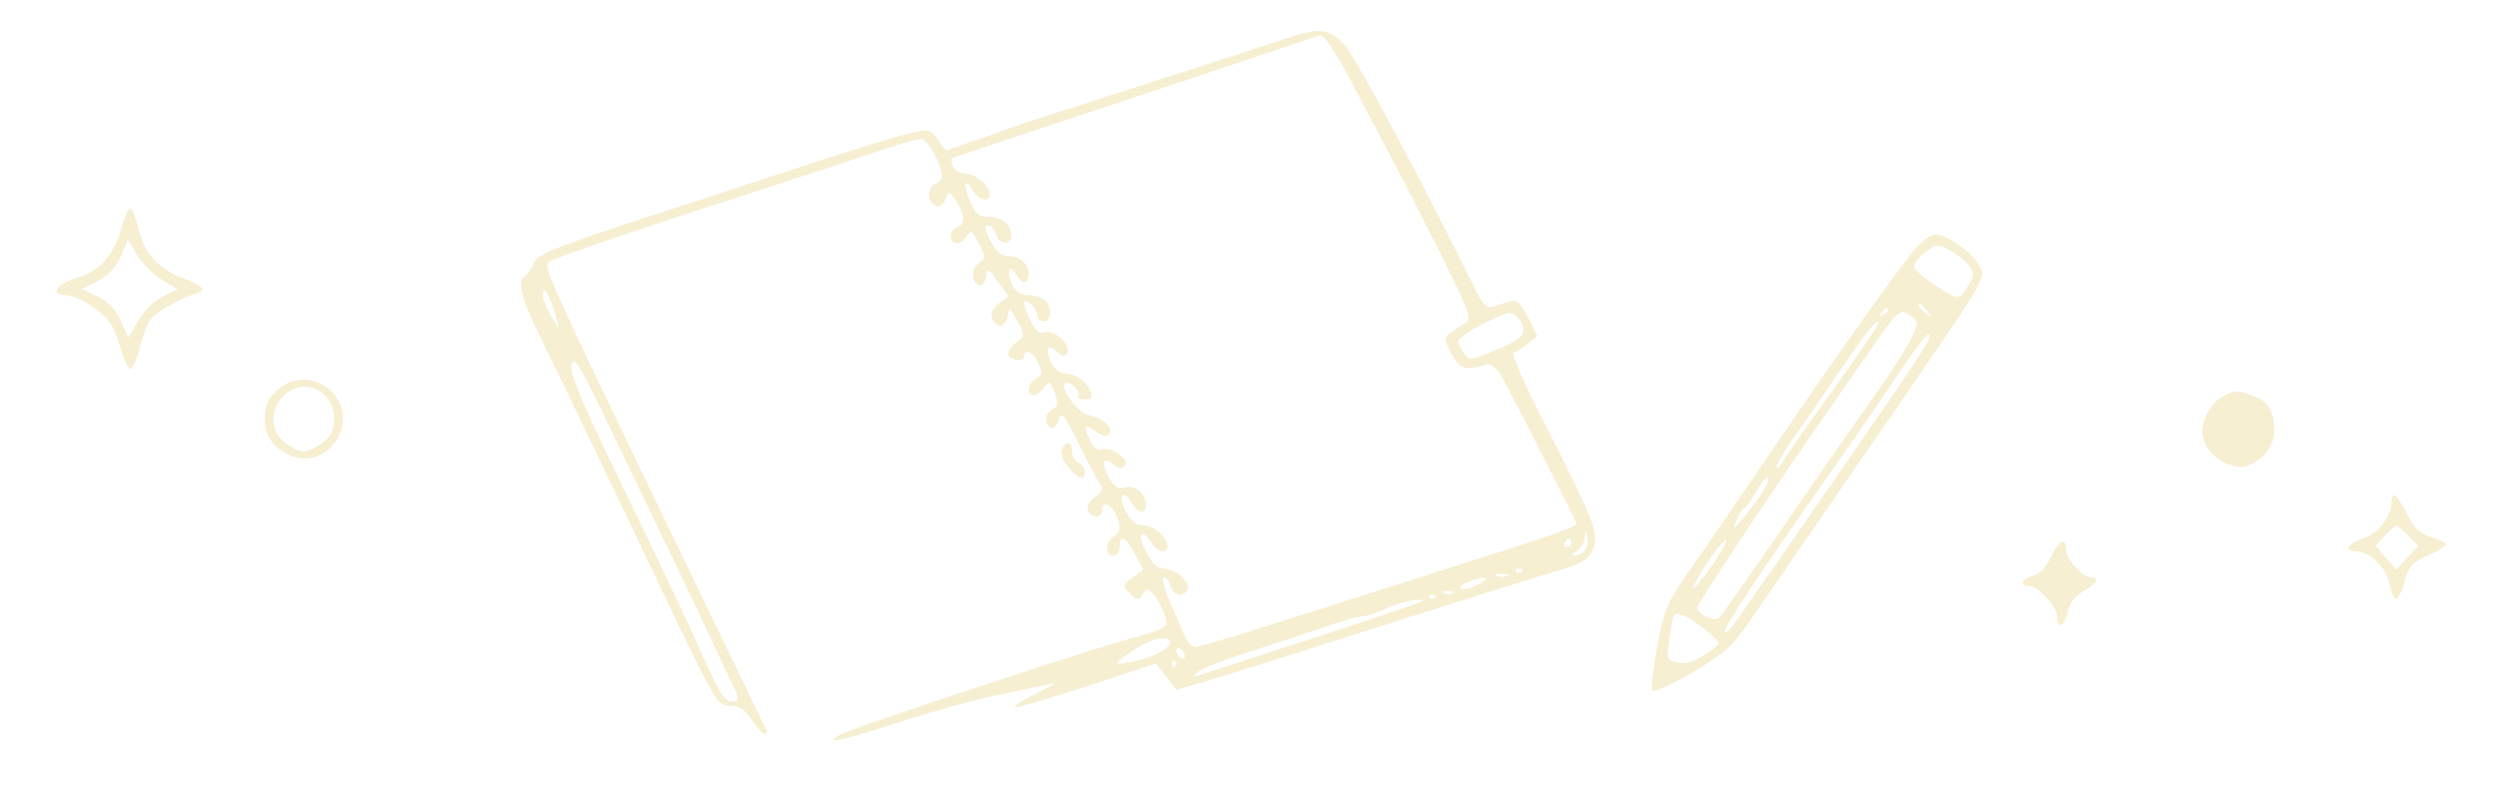
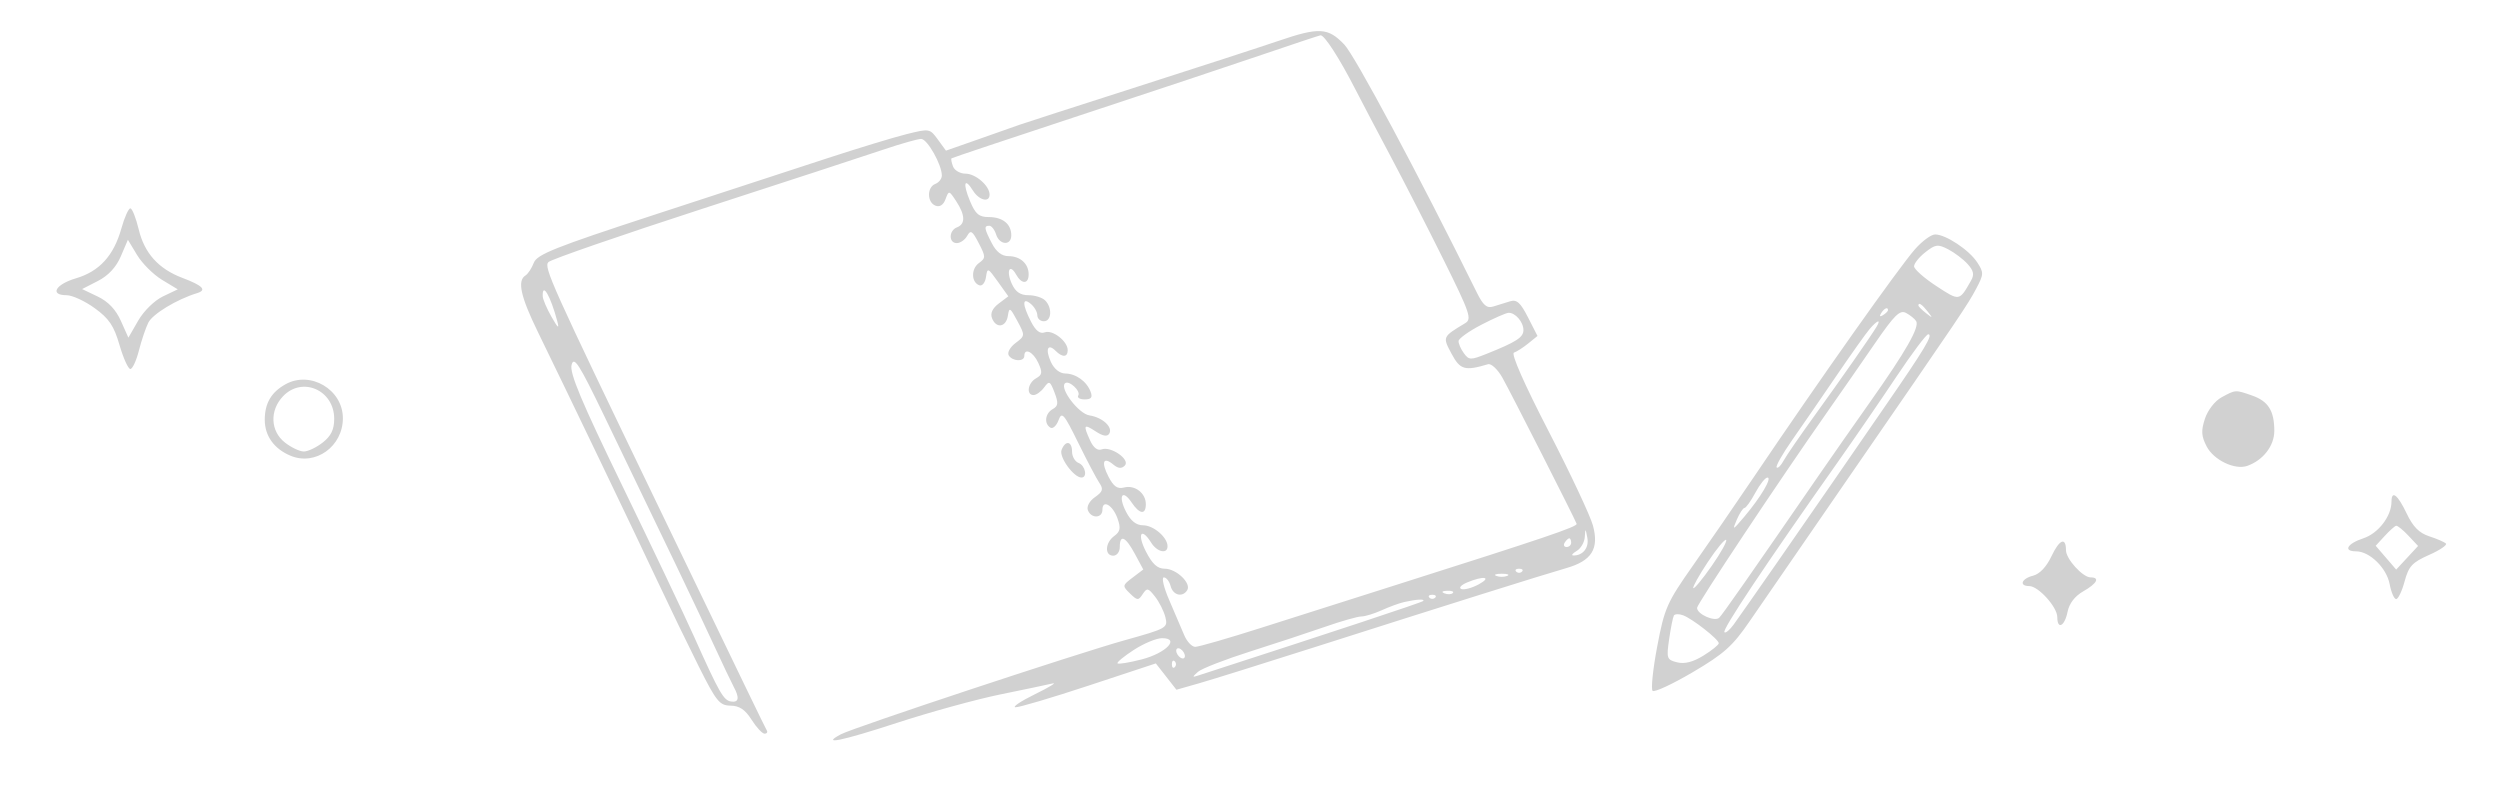
<svg xmlns="http://www.w3.org/2000/svg" width="414" height="133" viewBox="0 0 414 133" fill="none">
-   <path opacity="0.18" fill-rule="evenodd" clip-rule="evenodd" d="M211.672 6.786C208.905 7.731 198.393 11.145 188.312 14.374C178.232 17.603 169.499 20.421 168.906 20.637C168.313 20.853 165.313 21.911 162.239 22.988L156.651 24.947L155.307 23.102C153.982 21.283 153.91 21.271 150.115 22.217C147.998 22.745 142.061 24.552 136.922 26.233C131.783 27.914 118.902 32.123 108.298 35.588C91.917 40.939 88.924 42.132 88.397 43.519C88.055 44.417 87.433 45.364 87.013 45.624C85.63 46.479 86.211 49.114 89.073 54.971C93.815 64.675 105.177 88.347 108.926 96.335C110.875 100.487 113.928 106.795 115.711 110.354C118.628 116.175 119.157 116.827 120.978 116.855C122.456 116.877 123.396 117.507 124.462 119.191C125.265 120.46 126.233 121.497 126.613 121.497C126.993 121.497 127.159 121.254 126.982 120.958C126.686 120.461 123.507 113.893 108.805 83.395C91.213 46.904 90.003 44.213 90.821 43.399C91.272 42.951 102.799 38.962 116.437 34.535C130.076 30.108 143.553 25.703 146.386 24.745C149.22 23.788 151.99 23.005 152.542 23.005C153.559 23.005 155.969 27.266 155.969 29.064C155.969 29.601 155.484 30.227 154.891 30.455C153.481 30.995 153.5 33.515 154.918 34.059C155.627 34.332 156.223 33.944 156.58 32.979C157.125 31.507 157.163 31.515 158.35 33.325C159.849 35.614 159.896 37.102 158.484 37.644C157.103 38.174 157.074 40.259 158.448 40.259C159.022 40.259 159.794 39.719 160.163 39.058C160.737 38.033 161.019 38.211 162.08 40.264C163.253 42.531 163.254 42.724 162.1 43.568C160.774 44.538 160.837 46.796 162.202 47.251C162.666 47.406 163.151 46.785 163.281 45.873C163.505 44.292 163.598 44.328 165.246 46.641L166.977 49.068L165.391 50.265C164.347 51.053 163.966 51.882 164.276 52.69C164.952 54.451 166.606 54.206 166.9 52.301C167.129 50.823 167.264 50.896 168.466 53.137C169.772 55.571 169.769 55.601 168.163 56.813C167.265 57.491 166.768 58.399 167.048 58.853C167.671 59.861 169.625 59.936 169.625 58.951C169.625 57.534 171.11 58.268 171.944 60.099C172.662 61.675 172.603 62.071 171.568 62.651C170.194 63.42 169.9 65.422 171.163 65.422C171.614 65.422 172.398 64.855 172.906 64.163C173.752 63.011 173.898 63.083 174.635 65.015C175.297 66.749 175.242 67.236 174.33 67.747C173.071 68.452 172.857 70.146 173.943 70.817C174.342 71.064 174.947 70.517 175.287 69.601C175.844 68.104 176.169 68.475 178.556 73.33C180.014 76.295 181.589 79.284 182.056 79.972C182.757 81.004 182.629 81.415 181.326 82.328C180.412 82.968 179.919 83.879 180.154 84.492C180.697 85.91 182.562 85.848 182.562 84.413C182.562 82.648 184.278 83.641 185.062 85.86C185.626 87.457 185.52 88.027 184.523 88.756C182.997 89.872 182.889 92.022 184.359 92.022C184.958 92.022 185.437 91.382 185.437 90.584C185.437 88.415 186.388 88.849 187.938 91.727L189.327 94.308L187.562 95.647C185.848 96.947 185.835 97.022 187.125 98.278C188.351 99.471 188.513 99.479 189.233 98.383C189.939 97.308 190.133 97.347 191.274 98.799C191.968 99.681 192.74 101.217 192.989 102.211C193.429 103.963 193.224 104.079 186.386 105.985C178.351 108.225 141.313 120.494 139.242 121.602C135.842 123.422 139.316 122.714 148.502 119.717C153.992 117.925 161.719 115.8 165.672 114.994C169.625 114.189 173.506 113.373 174.297 113.182C175.087 112.991 173.794 113.785 171.422 114.947C169.05 116.11 167.587 117.088 168.171 117.122C168.755 117.156 174.221 115.536 180.319 113.522L191.405 109.86L193.111 112.04L194.816 114.22L198.573 113.15C200.638 112.561 209.282 109.86 217.781 107.148C238.709 100.468 255.58 95.168 259.361 94.084C263.587 92.874 264.833 90.897 263.796 87.044C263.361 85.428 260.05 78.384 256.44 71.39C252.423 63.611 250.198 58.567 250.709 58.397C251.168 58.244 252.233 57.56 253.076 56.877L254.609 55.636L253.035 52.55C251.791 50.111 251.171 49.554 250.075 49.894C249.311 50.131 248.064 50.518 247.301 50.754C246.216 51.091 245.616 50.581 244.547 48.418C234.899 28.897 224.388 9.229 222.608 7.369C219.917 4.555 218.437 4.476 211.672 6.786ZM209.156 9.009C204.215 10.696 190.63 15.22 178.969 19.063C167.307 22.905 157.677 26.128 157.569 26.222C157.461 26.317 157.577 26.926 157.825 27.576C158.075 28.226 159.003 28.757 159.887 28.757C161.562 28.757 163.875 30.77 163.875 32.228C163.875 33.606 162.136 33.185 161.123 31.563C159.697 29.278 159.401 30.353 160.641 33.319C161.531 35.451 162.115 35.946 163.741 35.946C166.043 35.946 167.469 37.1 167.469 38.965C167.469 40.722 165.521 40.611 164.953 38.822C164.702 38.031 164.196 37.384 163.827 37.384C162.913 37.384 162.977 37.828 164.253 40.295C164.98 41.701 165.901 42.416 166.984 42.416C168.949 42.416 170.344 43.669 170.344 45.436C170.344 47.083 169.189 47.107 168.277 45.477C167.201 43.553 166.583 44.857 167.557 46.996C168.17 48.342 168.964 48.886 170.316 48.886C171.359 48.886 172.601 49.275 173.075 49.749C174.289 50.963 174.149 53.2 172.859 53.2C172.266 53.2 171.781 52.754 171.781 52.209C171.781 51.665 171.296 50.817 170.703 50.324C169.251 49.118 169.271 50.431 170.752 53.294C171.524 54.787 172.235 55.337 173.012 55.038C174.288 54.549 176.812 56.506 176.812 57.984C176.812 59.178 175.941 59.23 174.812 58.101C173.506 56.795 173.065 57.827 174.026 59.937C174.548 61.083 175.478 61.836 176.389 61.85C178.185 61.877 179.959 63.153 180.608 64.882C180.96 65.822 180.711 66.141 179.623 66.141C178.821 66.141 178.343 65.854 178.559 65.503C179.027 64.745 176.969 62.868 176.35 63.488C175.464 64.374 178.633 68.518 180.403 68.788C182.58 69.12 184.348 70.748 183.688 71.815C183.359 72.348 182.649 72.23 181.447 71.442C179.457 70.138 179.337 70.336 180.534 72.965C181.07 74.141 181.766 74.675 182.432 74.42C183.961 73.833 187.239 76.129 186.263 77.105C185.723 77.645 185.169 77.596 184.372 76.935C182.693 75.541 182.309 76.507 183.573 78.951C184.41 80.569 185.055 81.015 186.145 80.73C187.926 80.264 189.75 81.658 189.75 83.482C189.75 85.302 188.725 85.185 187.4 83.215C185.841 80.896 185.114 82.122 186.481 84.766C187.265 86.282 188.162 86.989 189.298 86.989C191.021 86.989 193.344 88.982 193.344 90.461C193.344 91.812 191.614 91.431 190.635 89.865C188.985 87.22 188.264 88.39 189.75 91.303C190.826 93.412 191.662 94.178 192.887 94.178C194.796 94.178 197.314 96.582 196.606 97.728C195.831 98.981 194.257 98.595 193.854 97.054C193.648 96.263 193.142 95.616 192.732 95.616C192.322 95.616 192.726 97.315 193.629 99.391C194.533 101.466 195.641 104.055 196.09 105.142C196.539 106.23 197.368 107.119 197.932 107.119C198.495 107.119 203.434 105.692 208.908 103.948C214.381 102.204 224.681 98.932 231.797 96.675C255.853 89.047 261.266 87.211 261.09 86.738C260.716 85.738 250.144 64.931 248.797 62.546C248.013 61.158 246.945 60.158 246.415 60.317C242.577 61.462 241.798 61.24 240.388 58.601C238.871 55.761 238.854 55.797 242.631 53.521C243.773 52.833 243.452 51.886 239.093 43.097C236.456 37.78 232.49 30.033 230.28 25.881C228.07 21.729 225.433 16.715 224.42 14.738C221.793 9.609 219.288 5.736 218.67 5.848C218.379 5.901 214.098 7.324 209.156 9.009ZM20.101 37.827C18.841 42.328 16.463 44.941 12.582 46.087C9.163 47.097 8.173 48.886 11.033 48.886C11.961 48.886 14.054 49.851 15.681 51.03C18.062 52.756 18.865 53.95 19.793 57.141C20.427 59.323 21.234 61.108 21.585 61.108C21.938 61.108 22.575 59.733 23.002 58.053C23.429 56.372 24.131 54.291 24.563 53.429C25.282 51.99 29.291 49.564 32.644 48.541C34.304 48.034 33.584 47.293 30.188 46.011C26.266 44.532 23.917 41.927 22.979 38.017C22.516 36.088 21.889 34.508 21.584 34.508C21.28 34.508 20.612 36.001 20.101 37.827ZM317.122 41.273C314.419 44.352 301.457 62.675 290.375 79.084C287.41 83.474 282.901 90.029 280.355 93.651C276.04 99.79 275.638 100.7 274.433 107.065C273.722 110.821 273.38 114.123 273.672 114.404C273.964 114.685 276.952 113.297 280.312 111.321C285.483 108.279 286.926 106.989 289.706 102.929C291.512 100.291 298.792 89.721 305.885 79.441C324.996 51.738 325.837 50.492 327.28 47.762C328.522 45.411 328.531 45.134 327.421 43.439C326.071 41.38 322.222 38.828 320.458 38.825C319.806 38.823 318.306 39.925 317.122 41.273ZM20.011 42.443C19.239 44.248 17.951 45.636 16.219 46.525L13.594 47.871L16.178 49.104C17.91 49.93 19.176 51.26 20.013 53.128L21.261 55.918L22.889 53.091C23.809 51.492 25.585 49.754 26.977 49.09L29.439 47.915L26.837 46.345C25.407 45.481 23.548 43.634 22.707 42.241L21.179 39.707L20.011 42.443ZM318.838 41.769C317.81 42.577 316.969 43.625 316.969 44.098C316.969 44.569 318.624 46.04 320.648 47.364C324.511 49.894 324.446 49.904 326.394 46.49C326.972 45.478 326.841 44.835 325.832 43.72C325.11 42.922 323.662 41.825 322.613 41.283C320.91 40.403 320.509 40.454 318.838 41.769ZM89.874 49.066C89.891 49.561 90.548 51.097 91.336 52.481C92.406 54.361 92.647 54.543 92.288 53.2C91.16 48.976 89.793 46.635 89.874 49.066ZM317.687 50.596C317.687 50.745 318.254 51.311 318.945 51.854C320.085 52.748 320.11 52.723 319.217 51.582C318.278 50.385 317.687 50.004 317.687 50.596ZM311.51 51.874C311.191 52.388 311.312 52.508 311.826 52.19C312.282 51.908 312.656 51.535 312.656 51.36C312.656 50.761 312.022 51.045 311.51 51.874ZM310.478 56.88C308.316 60.025 304.796 65.094 302.656 68.143C294.636 79.572 281.031 100.031 281.031 100.662C281.031 101.716 283.981 103.018 284.712 102.287C285.283 101.716 289.615 95.521 301.439 78.362C303.21 75.792 306.943 70.454 309.735 66.5C315.645 58.131 317.912 54.145 317.315 53.179C317.081 52.8 316.331 52.19 315.649 51.825C314.623 51.276 313.733 52.145 310.478 56.88ZM245.312 53.78C243.257 54.845 241.559 56.058 241.538 56.477C241.517 56.896 241.91 57.8 242.413 58.487C243.262 59.649 243.524 59.656 246.186 58.592C251.11 56.624 252.281 55.869 252.281 54.66C252.281 53.316 250.915 51.743 249.802 51.803C249.387 51.826 247.366 52.715 245.312 53.78ZM309.635 54.458C309.037 55.15 306.565 58.628 304.141 62.187C301.718 65.745 298.412 70.545 296.796 72.855C295.179 75.163 294.018 77.213 294.214 77.409C294.41 77.606 294.922 77.111 295.35 76.31C295.779 75.51 298.076 72.166 300.454 68.88C304.871 62.778 309.801 55.711 310.766 54.099C311.548 52.792 310.897 52.999 309.635 54.458ZM314.074 62.335C311.516 66.174 307.158 72.523 304.391 76.445C292.157 93.787 285.155 104.294 285.562 104.701C285.76 104.899 286.461 104.311 287.12 103.393C288.84 101.004 299.523 85.659 303.164 80.347C304.862 77.871 308.933 71.964 312.211 67.219C318.769 57.724 320.187 55.357 319.311 55.357C318.99 55.357 316.634 58.497 314.074 62.335ZM94.656 60.42C94.3 61.778 96.248 66.422 103.09 80.519C107.984 90.602 113.316 101.815 114.94 105.436C119.127 114.775 119.822 115.99 121.075 116.174C122.344 116.361 122.489 115.565 121.513 113.759C121.142 113.072 119.645 109.923 118.185 106.759C115.648 101.255 110.476 90.449 99.967 68.688C95.891 60.248 95.047 58.934 94.656 60.42ZM47.276 63.637C44.913 64.956 43.844 66.79 43.844 69.528C43.844 72.184 45.401 74.345 48.127 75.475C52.252 77.184 56.781 73.929 56.781 69.256C56.781 64.514 51.404 61.335 47.276 63.637ZM46.844 65.647C44.633 68.002 44.78 71.393 47.175 73.277C48.217 74.097 49.628 74.768 50.312 74.768C50.997 74.768 52.408 74.097 53.45 73.277C54.83 72.192 55.344 71.127 55.344 69.351C55.344 64.585 50.02 62.266 46.844 65.647ZM367.879 65.803C366.795 66.391 365.604 67.923 365.142 69.324C364.48 71.33 364.533 72.21 365.421 73.926C366.593 76.193 370.099 77.87 372.153 77.147C374.773 76.223 376.625 73.827 376.625 71.36C376.625 68.022 375.627 66.435 372.939 65.497C370.154 64.526 370.237 64.521 367.879 65.803ZM175.791 74.519C175.346 75.678 177.811 79.081 179.094 79.081C180.131 79.081 179.733 77.095 178.609 76.664C178.016 76.437 177.531 75.594 177.531 74.79C177.531 73.031 176.428 72.86 175.791 74.519ZM290.684 81.597C289.939 82.981 289.132 84.114 288.889 84.114C288.647 84.114 288.066 85.003 287.598 86.091C286.823 87.892 286.936 87.844 288.871 85.551C291.609 82.306 293.51 79.081 292.685 79.081C292.33 79.081 291.429 80.213 290.684 81.597ZM396.031 83.071C396.031 85.484 393.852 88.323 391.372 89.142C388.669 90.034 387.972 91.303 390.184 91.303C392.41 91.303 395.225 94.058 395.725 96.725C395.982 98.092 396.466 99.211 396.802 99.211C397.138 99.211 397.769 97.89 398.203 96.275C398.878 93.769 399.47 93.129 402.244 91.902C404.032 91.111 405.29 90.26 405.041 90.009C404.791 89.76 403.551 89.221 402.286 88.812C400.621 88.273 399.587 87.229 398.547 85.038C397.068 81.921 396.031 81.111 396.031 83.071ZM394.903 88.761L393.414 90.38L395.111 92.353L396.808 94.326L398.621 92.37L400.434 90.413L398.826 88.701C397.942 87.759 397.032 87.024 396.805 87.065C396.577 87.107 395.721 87.87 394.903 88.761ZM262.441 88.93C262.388 89.8 261.777 90.842 261.086 91.245C260.394 91.648 260.152 91.983 260.547 91.989C262.133 92.013 263.173 90.7 262.864 89.065C262.559 87.449 262.533 87.441 262.441 88.93ZM259.109 89.865C258.865 90.26 259.008 90.584 259.426 90.584C259.845 90.584 260.187 90.26 260.187 89.865C260.187 89.469 260.045 89.146 259.87 89.146C259.696 89.146 259.354 89.469 259.109 89.865ZM282.809 93.081C281.337 95.299 280.259 97.24 280.413 97.394C280.567 97.548 281.935 95.897 283.452 93.724C284.97 91.552 286.048 89.611 285.848 89.411C285.649 89.211 284.281 90.863 282.809 93.081ZM339.729 92.101C338.899 93.865 337.769 95.061 336.675 95.336C334.751 95.819 334.301 97.054 336.05 97.054C337.548 97.054 340.687 100.532 340.687 102.191C340.687 104.335 341.906 103.723 342.382 101.342C342.663 99.934 343.587 98.721 344.983 97.927C347.265 96.628 347.8 95.616 346.203 95.616C344.901 95.616 342.125 92.556 342.125 91.119C342.125 88.877 341.038 89.323 339.729 92.101ZM251.083 94.658C251.347 94.921 251.778 94.921 252.042 94.658C252.305 94.394 252.089 94.178 251.562 94.178C251.036 94.178 250.82 94.394 251.083 94.658ZM247.789 95.373C248.284 95.573 249.092 95.573 249.586 95.373C250.08 95.174 249.676 95.011 248.687 95.011C247.699 95.011 247.295 95.174 247.789 95.373ZM242.937 96.462C241.949 96.878 241.526 97.363 241.996 97.541C242.467 97.719 243.76 97.371 244.871 96.769C247.149 95.534 245.695 95.303 242.937 96.462ZM239.209 98.264C239.728 98.472 240.348 98.446 240.586 98.207C240.825 97.969 240.401 97.799 239.643 97.83C238.806 97.864 238.636 98.035 239.209 98.264ZM236.708 98.971C236.972 99.234 237.403 99.234 237.667 98.971C237.93 98.708 237.714 98.492 237.187 98.492C236.661 98.492 236.445 98.708 236.708 98.971ZM232.516 99.703C231.725 99.882 230.059 100.49 228.813 101.057C227.568 101.623 226.05 102.086 225.442 102.086C224.834 102.086 222.133 102.855 219.442 103.794C216.749 104.734 211.151 106.58 207 107.897C202.849 109.215 198.968 110.729 198.375 111.261C197.417 112.121 197.417 112.19 198.375 111.88C221.177 104.498 235.419 99.781 235.67 99.53C236.043 99.158 234.569 99.238 232.516 99.703ZM277.192 101.938C277.033 102.217 276.681 103.972 276.41 105.837C275.946 109.041 276.019 109.253 277.734 109.683C278.967 109.993 280.363 109.636 282.087 108.57C283.483 107.708 284.625 106.785 284.625 106.521C284.625 105.88 280.277 102.472 278.718 101.891C278.039 101.637 277.353 101.659 277.192 101.938ZM187.763 107.623C186.115 108.691 184.9 109.696 185.06 109.857C185.221 110.018 187.014 109.724 189.043 109.203C193.089 108.166 195.481 105.681 192.435 105.681C191.512 105.681 189.409 106.555 187.763 107.623ZM194.781 107.753C194.781 108.148 195.105 108.672 195.5 108.916C195.895 109.161 196.219 109.037 196.219 108.642C196.219 108.246 195.895 107.723 195.5 107.478C195.105 107.234 194.781 107.358 194.781 107.753ZM194.062 109.995C194.062 110.522 194.278 110.737 194.542 110.474C194.805 110.21 194.805 109.779 194.542 109.515C194.278 109.252 194.062 109.468 194.062 109.995Z" fill="#CCA700" />
+   <path opacity="0.18" fill-rule="evenodd" clip-rule="evenodd" d="M211.672 6.786C208.905 7.731 198.393 11.145 188.312 14.374C178.232 17.603 169.499 20.421 168.906 20.637C168.313 20.853 165.313 21.911 162.239 22.988L156.651 24.947L155.307 23.102C153.982 21.283 153.91 21.271 150.115 22.217C147.998 22.745 142.061 24.552 136.922 26.233C131.783 27.914 118.902 32.123 108.298 35.588C91.917 40.939 88.924 42.132 88.397 43.519C88.055 44.417 87.433 45.364 87.013 45.624C85.63 46.479 86.211 49.114 89.073 54.971C93.815 64.675 105.177 88.347 108.926 96.335C110.875 100.487 113.928 106.795 115.711 110.354C118.628 116.175 119.157 116.827 120.978 116.855C122.456 116.877 123.396 117.507 124.462 119.191C125.265 120.46 126.233 121.497 126.613 121.497C126.993 121.497 127.159 121.254 126.982 120.958C126.686 120.461 123.507 113.893 108.805 83.395C91.213 46.904 90.003 44.213 90.821 43.399C91.272 42.951 102.799 38.962 116.437 34.535C130.076 30.108 143.553 25.703 146.386 24.745C149.22 23.788 151.99 23.005 152.542 23.005C153.559 23.005 155.969 27.266 155.969 29.064C155.969 29.601 155.484 30.227 154.891 30.455C153.481 30.995 153.5 33.515 154.918 34.059C155.627 34.332 156.223 33.944 156.58 32.979C157.125 31.507 157.163 31.515 158.35 33.325C159.849 35.614 159.896 37.102 158.484 37.644C157.103 38.174 157.074 40.259 158.448 40.259C159.022 40.259 159.794 39.719 160.163 39.058C160.737 38.033 161.019 38.211 162.08 40.264C163.253 42.531 163.254 42.724 162.1 43.568C160.774 44.538 160.837 46.796 162.202 47.251C162.666 47.406 163.151 46.785 163.281 45.873C163.505 44.292 163.598 44.328 165.246 46.641L166.977 49.068L165.391 50.265C164.347 51.053 163.966 51.882 164.276 52.69C164.952 54.451 166.606 54.206 166.9 52.301C167.129 50.823 167.264 50.896 168.466 53.137C169.772 55.571 169.769 55.601 168.163 56.813C167.265 57.491 166.768 58.399 167.048 58.853C167.671 59.861 169.625 59.936 169.625 58.951C169.625 57.534 171.11 58.268 171.944 60.099C172.662 61.675 172.603 62.071 171.568 62.651C170.194 63.42 169.9 65.422 171.163 65.422C171.614 65.422 172.398 64.855 172.906 64.163C173.752 63.011 173.898 63.083 174.635 65.015C175.297 66.749 175.242 67.236 174.33 67.747C173.071 68.452 172.857 70.146 173.943 70.817C174.342 71.064 174.947 70.517 175.287 69.601C175.844 68.104 176.169 68.475 178.556 73.33C180.014 76.295 181.589 79.284 182.056 79.972C182.757 81.004 182.629 81.415 181.326 82.328C180.412 82.968 179.919 83.879 180.154 84.492C180.697 85.91 182.562 85.848 182.562 84.413C182.562 82.648 184.278 83.641 185.062 85.86C185.626 87.457 185.52 88.027 184.523 88.756C182.997 89.872 182.889 92.022 184.359 92.022C184.958 92.022 185.437 91.382 185.437 90.584C185.437 88.415 186.388 88.849 187.938 91.727L189.327 94.308L187.562 95.647C185.848 96.947 185.835 97.022 187.125 98.278C188.351 99.471 188.513 99.479 189.233 98.383C189.939 97.308 190.133 97.347 191.274 98.799C191.968 99.681 192.74 101.217 192.989 102.211C193.429 103.963 193.224 104.079 186.386 105.985C178.351 108.225 141.313 120.494 139.242 121.602C135.842 123.422 139.316 122.714 148.502 119.717C153.992 117.925 161.719 115.8 165.672 114.994C169.625 114.189 173.506 113.373 174.297 113.182C175.087 112.991 173.794 113.785 171.422 114.947C169.05 116.11 167.587 117.088 168.171 117.122C168.755 117.156 174.221 115.536 180.319 113.522L191.405 109.86L193.111 112.04L194.816 114.22L198.573 113.15C200.638 112.561 209.282 109.86 217.781 107.148C238.709 100.468 255.58 95.168 259.361 94.084C263.587 92.874 264.833 90.897 263.796 87.044C263.361 85.428 260.05 78.384 256.44 71.39C252.423 63.611 250.198 58.567 250.709 58.397C251.168 58.244 252.233 57.56 253.076 56.877L254.609 55.636L253.035 52.55C251.791 50.111 251.171 49.554 250.075 49.894C249.311 50.131 248.064 50.518 247.301 50.754C246.216 51.091 245.616 50.581 244.547 48.418C234.899 28.897 224.388 9.229 222.608 7.369C219.917 4.555 218.437 4.476 211.672 6.786ZM209.156 9.009C204.215 10.696 190.63 15.22 178.969 19.063C167.307 22.905 157.677 26.128 157.569 26.222C157.461 26.317 157.577 26.926 157.825 27.576C158.075 28.226 159.003 28.757 159.887 28.757C161.562 28.757 163.875 30.77 163.875 32.228C163.875 33.606 162.136 33.185 161.123 31.563C159.697 29.278 159.401 30.353 160.641 33.319C161.531 35.451 162.115 35.946 163.741 35.946C166.043 35.946 167.469 37.1 167.469 38.965C167.469 40.722 165.521 40.611 164.953 38.822C164.702 38.031 164.196 37.384 163.827 37.384C162.913 37.384 162.977 37.828 164.253 40.295C164.98 41.701 165.901 42.416 166.984 42.416C168.949 42.416 170.344 43.669 170.344 45.436C170.344 47.083 169.189 47.107 168.277 45.477C167.201 43.553 166.583 44.857 167.557 46.996C168.17 48.342 168.964 48.886 170.316 48.886C171.359 48.886 172.601 49.275 173.075 49.749C174.289 50.963 174.149 53.2 172.859 53.2C172.266 53.2 171.781 52.754 171.781 52.209C171.781 51.665 171.296 50.817 170.703 50.324C169.251 49.118 169.271 50.431 170.752 53.294C171.524 54.787 172.235 55.337 173.012 55.038C174.288 54.549 176.812 56.506 176.812 57.984C176.812 59.178 175.941 59.23 174.812 58.101C173.506 56.795 173.065 57.827 174.026 59.937C174.548 61.083 175.478 61.836 176.389 61.85C178.185 61.877 179.959 63.153 180.608 64.882C180.96 65.822 180.711 66.141 179.623 66.141C178.821 66.141 178.343 65.854 178.559 65.503C179.027 64.745 176.969 62.868 176.35 63.488C175.464 64.374 178.633 68.518 180.403 68.788C182.58 69.12 184.348 70.748 183.688 71.815C183.359 72.348 182.649 72.23 181.447 71.442C179.457 70.138 179.337 70.336 180.534 72.965C181.07 74.141 181.766 74.675 182.432 74.42C183.961 73.833 187.239 76.129 186.263 77.105C185.723 77.645 185.169 77.596 184.372 76.935C182.693 75.541 182.309 76.507 183.573 78.951C184.41 80.569 185.055 81.015 186.145 80.73C187.926 80.264 189.75 81.658 189.75 83.482C189.75 85.302 188.725 85.185 187.4 83.215C185.841 80.896 185.114 82.122 186.481 84.766C187.265 86.282 188.162 86.989 189.298 86.989C191.021 86.989 193.344 88.982 193.344 90.461C193.344 91.812 191.614 91.431 190.635 89.865C188.985 87.22 188.264 88.39 189.75 91.303C190.826 93.412 191.662 94.178 192.887 94.178C194.796 94.178 197.314 96.582 196.606 97.728C195.831 98.981 194.257 98.595 193.854 97.054C193.648 96.263 193.142 95.616 192.732 95.616C192.322 95.616 192.726 97.315 193.629 99.391C194.533 101.466 195.641 104.055 196.09 105.142C196.539 106.23 197.368 107.119 197.932 107.119C198.495 107.119 203.434 105.692 208.908 103.948C214.381 102.204 224.681 98.932 231.797 96.675C255.853 89.047 261.266 87.211 261.09 86.738C260.716 85.738 250.144 64.931 248.797 62.546C248.013 61.158 246.945 60.158 246.415 60.317C242.577 61.462 241.798 61.24 240.388 58.601C238.871 55.761 238.854 55.797 242.631 53.521C243.773 52.833 243.452 51.886 239.093 43.097C236.456 37.78 232.49 30.033 230.28 25.881C228.07 21.729 225.433 16.715 224.42 14.738C221.793 9.609 219.288 5.736 218.67 5.848C218.379 5.901 214.098 7.324 209.156 9.009ZM20.101 37.827C18.841 42.328 16.463 44.941 12.582 46.087C9.163 47.097 8.173 48.886 11.033 48.886C11.961 48.886 14.054 49.851 15.681 51.03C18.062 52.756 18.865 53.95 19.793 57.141C20.427 59.323 21.234 61.108 21.585 61.108C21.938 61.108 22.575 59.733 23.002 58.053C23.429 56.372 24.131 54.291 24.563 53.429C25.282 51.99 29.291 49.564 32.644 48.541C34.304 48.034 33.584 47.293 30.188 46.011C26.266 44.532 23.917 41.927 22.979 38.017C22.516 36.088 21.889 34.508 21.584 34.508C21.28 34.508 20.612 36.001 20.101 37.827ZM317.122 41.273C314.419 44.352 301.457 62.675 290.375 79.084C287.41 83.474 282.901 90.029 280.355 93.651C276.04 99.79 275.638 100.7 274.433 107.065C273.722 110.821 273.38 114.123 273.672 114.404C273.964 114.685 276.952 113.297 280.312 111.321C285.483 108.279 286.926 106.989 289.706 102.929C291.512 100.291 298.792 89.721 305.885 79.441C324.996 51.738 325.837 50.492 327.28 47.762C328.522 45.411 328.531 45.134 327.421 43.439C326.071 41.38 322.222 38.828 320.458 38.825C319.806 38.823 318.306 39.925 317.122 41.273ZM20.011 42.443C19.239 44.248 17.951 45.636 16.219 46.525L13.594 47.871L16.178 49.104C17.91 49.93 19.176 51.26 20.013 53.128L21.261 55.918L22.889 53.091C23.809 51.492 25.585 49.754 26.977 49.09L29.439 47.915L26.837 46.345C25.407 45.481 23.548 43.634 22.707 42.241L21.179 39.707L20.011 42.443ZM318.838 41.769C317.81 42.577 316.969 43.625 316.969 44.098C316.969 44.569 318.624 46.04 320.648 47.364C324.511 49.894 324.446 49.904 326.394 46.49C326.972 45.478 326.841 44.835 325.832 43.72C325.11 42.922 323.662 41.825 322.613 41.283C320.91 40.403 320.509 40.454 318.838 41.769ZM89.874 49.066C89.891 49.561 90.548 51.097 91.336 52.481C92.406 54.361 92.647 54.543 92.288 53.2C91.16 48.976 89.793 46.635 89.874 49.066ZM317.687 50.596C317.687 50.745 318.254 51.311 318.945 51.854C320.085 52.748 320.11 52.723 319.217 51.582C318.278 50.385 317.687 50.004 317.687 50.596ZM311.51 51.874C311.191 52.388 311.312 52.508 311.826 52.19C312.282 51.908 312.656 51.535 312.656 51.36C312.656 50.761 312.022 51.045 311.51 51.874ZM310.478 56.88C308.316 60.025 304.796 65.094 302.656 68.143C294.636 79.572 281.031 100.031 281.031 100.662C281.031 101.716 283.981 103.018 284.712 102.287C285.283 101.716 289.615 95.521 301.439 78.362C303.21 75.792 306.943 70.454 309.735 66.5C315.645 58.131 317.912 54.145 317.315 53.179C317.081 52.8 316.331 52.19 315.649 51.825C314.623 51.276 313.733 52.145 310.478 56.88ZM245.312 53.78C243.257 54.845 241.559 56.058 241.538 56.477C241.517 56.896 241.91 57.8 242.413 58.487C243.262 59.649 243.524 59.656 246.186 58.592C251.11 56.624 252.281 55.869 252.281 54.66C252.281 53.316 250.915 51.743 249.802 51.803C249.387 51.826 247.366 52.715 245.312 53.78ZM309.635 54.458C309.037 55.15 306.565 58.628 304.141 62.187C301.718 65.745 298.412 70.545 296.796 72.855C295.179 75.163 294.018 77.213 294.214 77.409C294.41 77.606 294.922 77.111 295.35 76.31C295.779 75.51 298.076 72.166 300.454 68.88C304.871 62.778 309.801 55.711 310.766 54.099C311.548 52.792 310.897 52.999 309.635 54.458ZM314.074 62.335C311.516 66.174 307.158 72.523 304.391 76.445C292.157 93.787 285.155 104.294 285.562 104.701C285.76 104.899 286.461 104.311 287.12 103.393C288.84 101.004 299.523 85.659 303.164 80.347C304.862 77.871 308.933 71.964 312.211 67.219C318.769 57.724 320.187 55.357 319.311 55.357C318.99 55.357 316.634 58.497 314.074 62.335ZM94.656 60.42C94.3 61.778 96.248 66.422 103.09 80.519C107.984 90.602 113.316 101.815 114.94 105.436C119.127 114.775 119.822 115.99 121.075 116.174C122.344 116.361 122.489 115.565 121.513 113.759C121.142 113.072 119.645 109.923 118.185 106.759C115.648 101.255 110.476 90.449 99.967 68.688C95.891 60.248 95.047 58.934 94.656 60.42ZM47.276 63.637C44.913 64.956 43.844 66.79 43.844 69.528C43.844 72.184 45.401 74.345 48.127 75.475C52.252 77.184 56.781 73.929 56.781 69.256C56.781 64.514 51.404 61.335 47.276 63.637ZM46.844 65.647C44.633 68.002 44.78 71.393 47.175 73.277C48.217 74.097 49.628 74.768 50.312 74.768C50.997 74.768 52.408 74.097 53.45 73.277C54.83 72.192 55.344 71.127 55.344 69.351C55.344 64.585 50.02 62.266 46.844 65.647ZM367.879 65.803C366.795 66.391 365.604 67.923 365.142 69.324C364.48 71.33 364.533 72.21 365.421 73.926C366.593 76.193 370.099 77.87 372.153 77.147C374.773 76.223 376.625 73.827 376.625 71.36C376.625 68.022 375.627 66.435 372.939 65.497C370.154 64.526 370.237 64.521 367.879 65.803ZM175.791 74.519C175.346 75.678 177.811 79.081 179.094 79.081C180.131 79.081 179.733 77.095 178.609 76.664C178.016 76.437 177.531 75.594 177.531 74.79C177.531 73.031 176.428 72.86 175.791 74.519ZM290.684 81.597C289.939 82.981 289.132 84.114 288.889 84.114C288.647 84.114 288.066 85.003 287.598 86.091C286.823 87.892 286.936 87.844 288.871 85.551C291.609 82.306 293.51 79.081 292.685 79.081C292.33 79.081 291.429 80.213 290.684 81.597ZM396.031 83.071C396.031 85.484 393.852 88.323 391.372 89.142C388.669 90.034 387.972 91.303 390.184 91.303C392.41 91.303 395.225 94.058 395.725 96.725C395.982 98.092 396.466 99.211 396.802 99.211C397.138 99.211 397.769 97.89 398.203 96.275C398.878 93.769 399.47 93.129 402.244 91.902C404.032 91.111 405.29 90.26 405.041 90.009C404.791 89.76 403.551 89.221 402.286 88.812C400.621 88.273 399.587 87.229 398.547 85.038C397.068 81.921 396.031 81.111 396.031 83.071ZM394.903 88.761L393.414 90.38L395.111 92.353L396.808 94.326L398.621 92.37L400.434 90.413L398.826 88.701C397.942 87.759 397.032 87.024 396.805 87.065C396.577 87.107 395.721 87.87 394.903 88.761ZM262.441 88.93C262.388 89.8 261.777 90.842 261.086 91.245C260.394 91.648 260.152 91.983 260.547 91.989C262.133 92.013 263.173 90.7 262.864 89.065C262.559 87.449 262.533 87.441 262.441 88.93ZM259.109 89.865C258.865 90.26 259.008 90.584 259.426 90.584C259.845 90.584 260.187 90.26 260.187 89.865C260.187 89.469 260.045 89.146 259.87 89.146C259.696 89.146 259.354 89.469 259.109 89.865ZM282.809 93.081C281.337 95.299 280.259 97.24 280.413 97.394C280.567 97.548 281.935 95.897 283.452 93.724C284.97 91.552 286.048 89.611 285.848 89.411C285.649 89.211 284.281 90.863 282.809 93.081ZM339.729 92.101C338.899 93.865 337.769 95.061 336.675 95.336C334.751 95.819 334.301 97.054 336.05 97.054C337.548 97.054 340.687 100.532 340.687 102.191C340.687 104.335 341.906 103.723 342.382 101.342C342.663 99.934 343.587 98.721 344.983 97.927C347.265 96.628 347.8 95.616 346.203 95.616C344.901 95.616 342.125 92.556 342.125 91.119C342.125 88.877 341.038 89.323 339.729 92.101ZM251.083 94.658C251.347 94.921 251.778 94.921 252.042 94.658C252.305 94.394 252.089 94.178 251.562 94.178C251.036 94.178 250.82 94.394 251.083 94.658ZM247.789 95.373C248.284 95.573 249.092 95.573 249.586 95.373C250.08 95.174 249.676 95.011 248.687 95.011C247.699 95.011 247.295 95.174 247.789 95.373ZM242.937 96.462C241.949 96.878 241.526 97.363 241.996 97.541C242.467 97.719 243.76 97.371 244.871 96.769C247.149 95.534 245.695 95.303 242.937 96.462ZM239.209 98.264C239.728 98.472 240.348 98.446 240.586 98.207C240.825 97.969 240.401 97.799 239.643 97.83C238.806 97.864 238.636 98.035 239.209 98.264ZM236.708 98.971C236.972 99.234 237.403 99.234 237.667 98.971C237.93 98.708 237.714 98.492 237.187 98.492C236.661 98.492 236.445 98.708 236.708 98.971ZM232.516 99.703C231.725 99.882 230.059 100.49 228.813 101.057C227.568 101.623 226.05 102.086 225.442 102.086C224.834 102.086 222.133 102.855 219.442 103.794C216.749 104.734 211.151 106.58 207 107.897C202.849 109.215 198.968 110.729 198.375 111.261C197.417 112.121 197.417 112.19 198.375 111.88C221.177 104.498 235.419 99.781 235.67 99.53C236.043 99.158 234.569 99.238 232.516 99.703ZM277.192 101.938C277.033 102.217 276.681 103.972 276.41 105.837C275.946 109.041 276.019 109.253 277.734 109.683C278.967 109.993 280.363 109.636 282.087 108.57C283.483 107.708 284.625 106.785 284.625 106.521C284.625 105.88 280.277 102.472 278.718 101.891C278.039 101.637 277.353 101.659 277.192 101.938ZM187.763 107.623C186.115 108.691 184.9 109.696 185.06 109.857C185.221 110.018 187.014 109.724 189.043 109.203C193.089 108.166 195.481 105.681 192.435 105.681C191.512 105.681 189.409 106.555 187.763 107.623ZM194.781 107.753C194.781 108.148 195.105 108.672 195.5 108.916C195.895 109.161 196.219 109.037 196.219 108.642C196.219 108.246 195.895 107.723 195.5 107.478C195.105 107.234 194.781 107.358 194.781 107.753ZM194.062 109.995C194.062 110.522 194.278 110.737 194.542 110.474C194.805 110.21 194.805 109.779 194.542 109.515C194.278 109.252 194.062 109.468 194.062 109.995Z" fill="currentColor" />
</svg>
